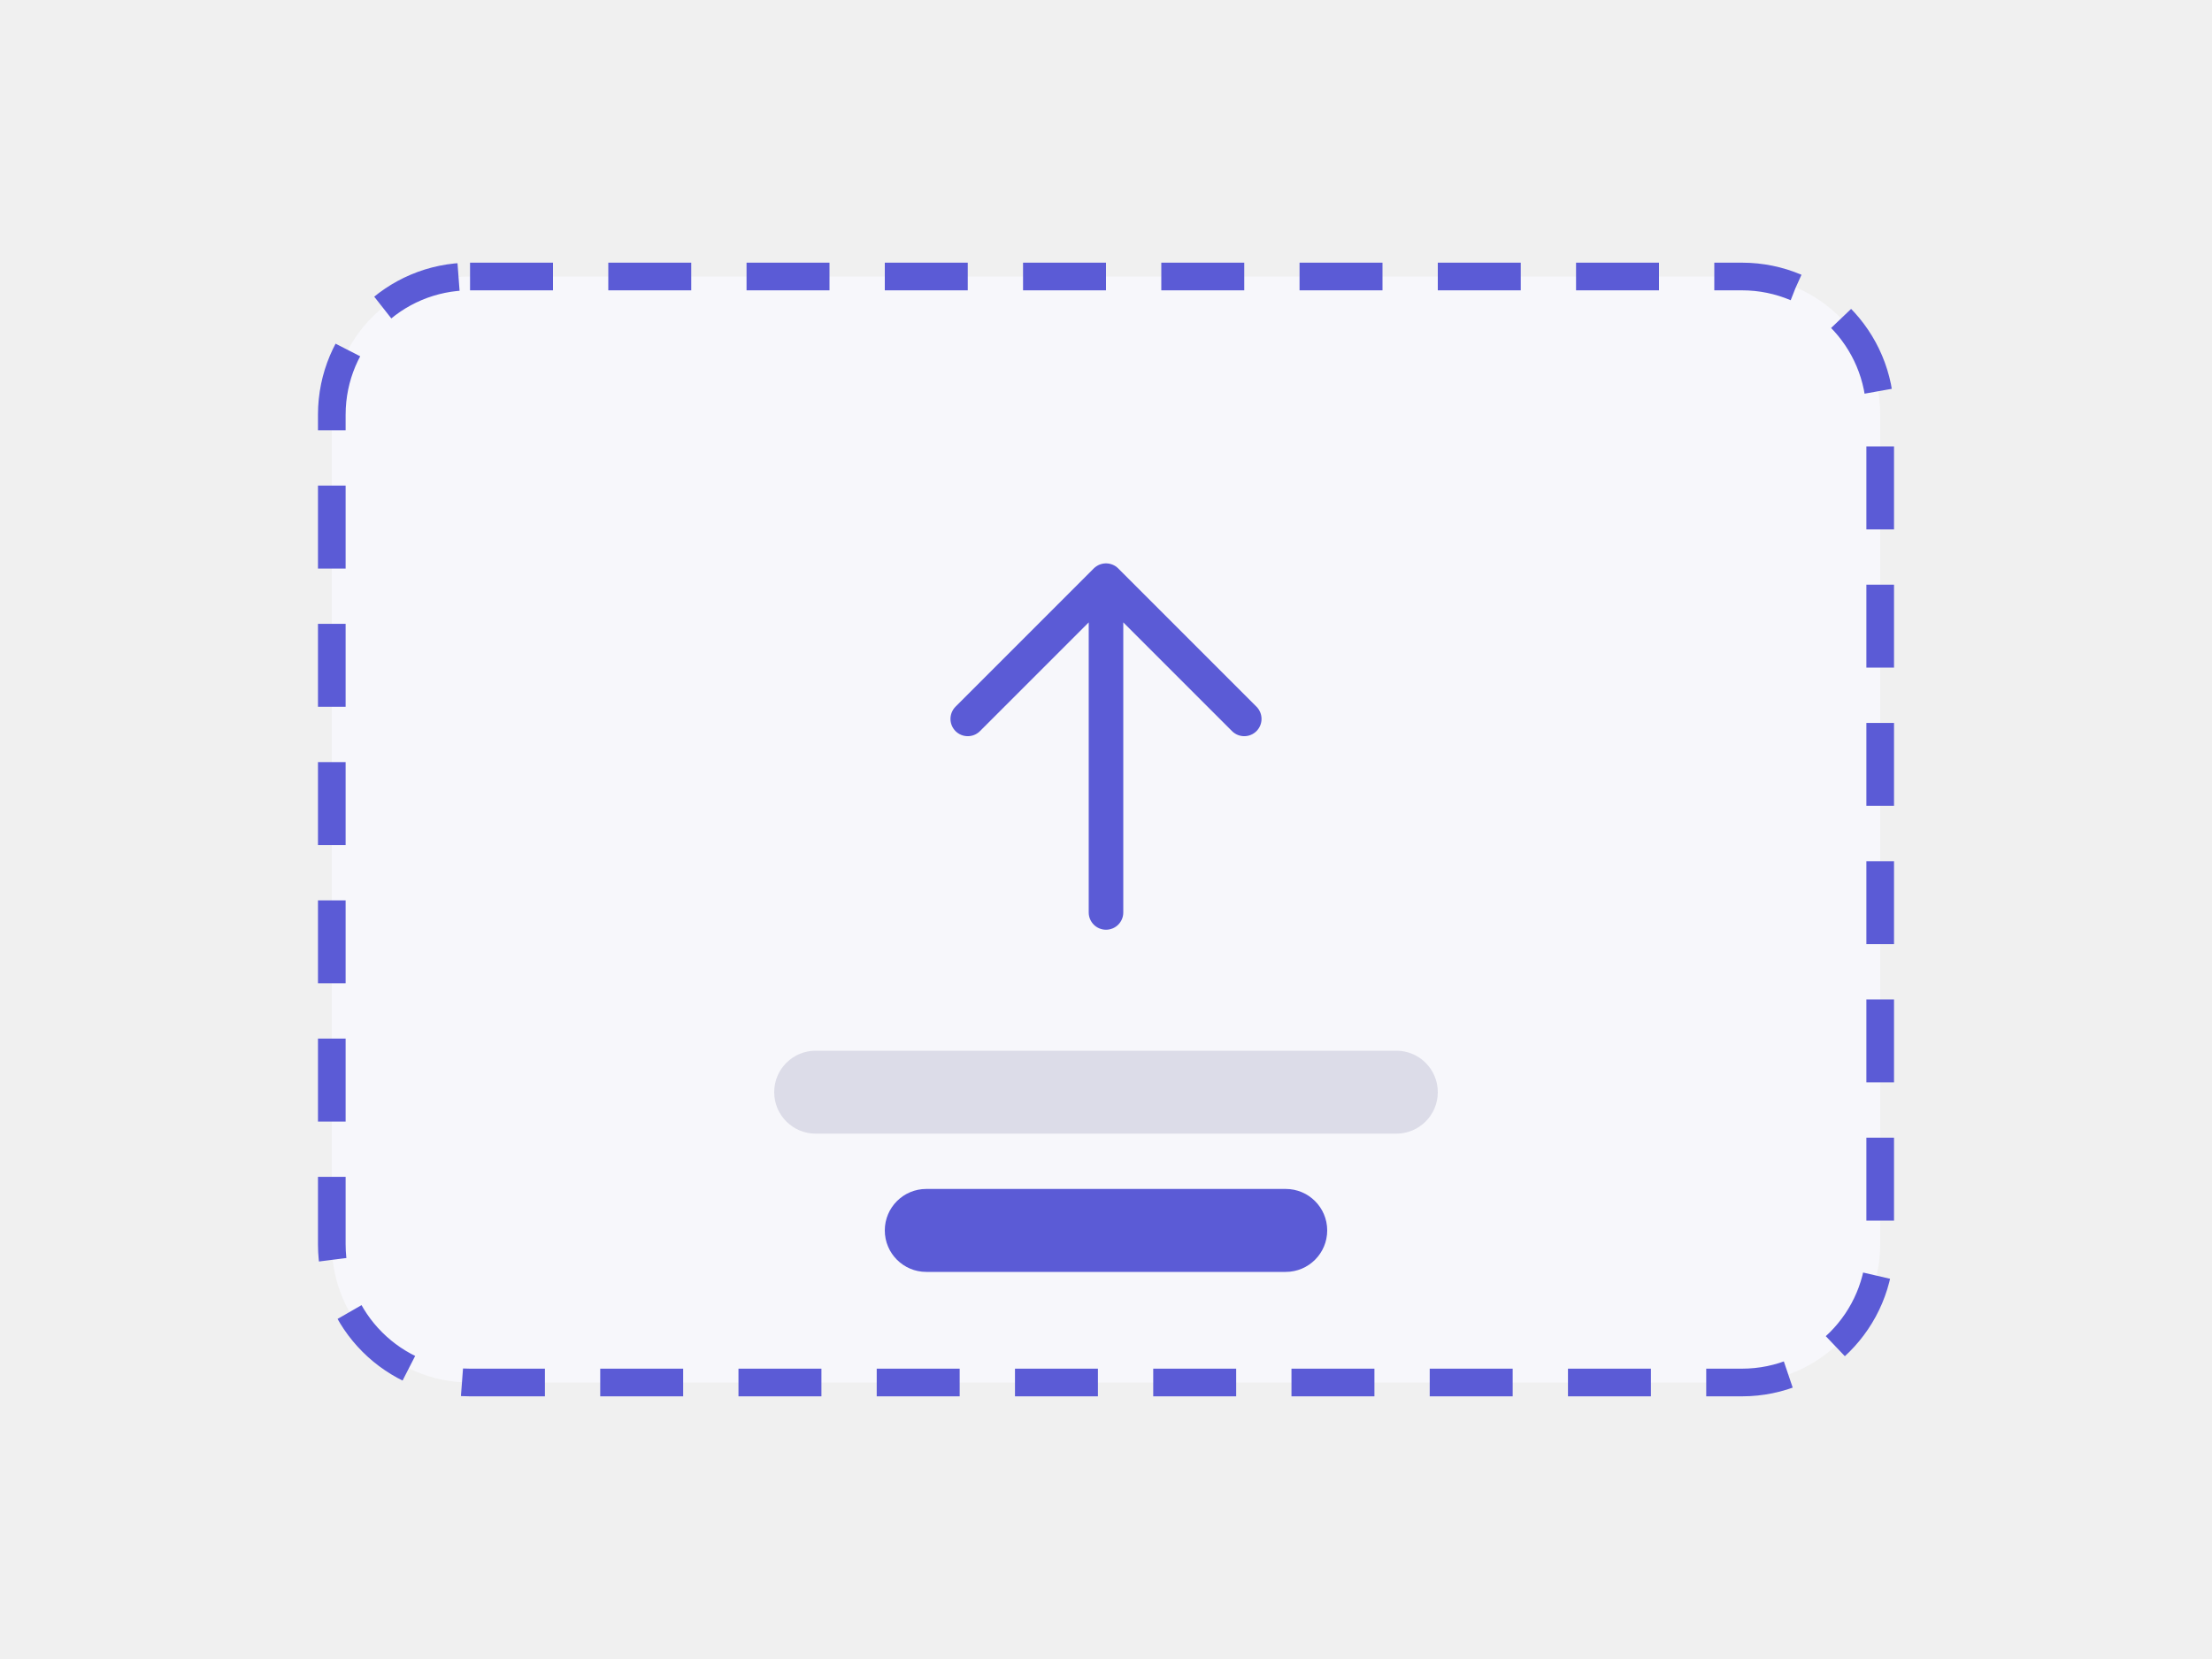
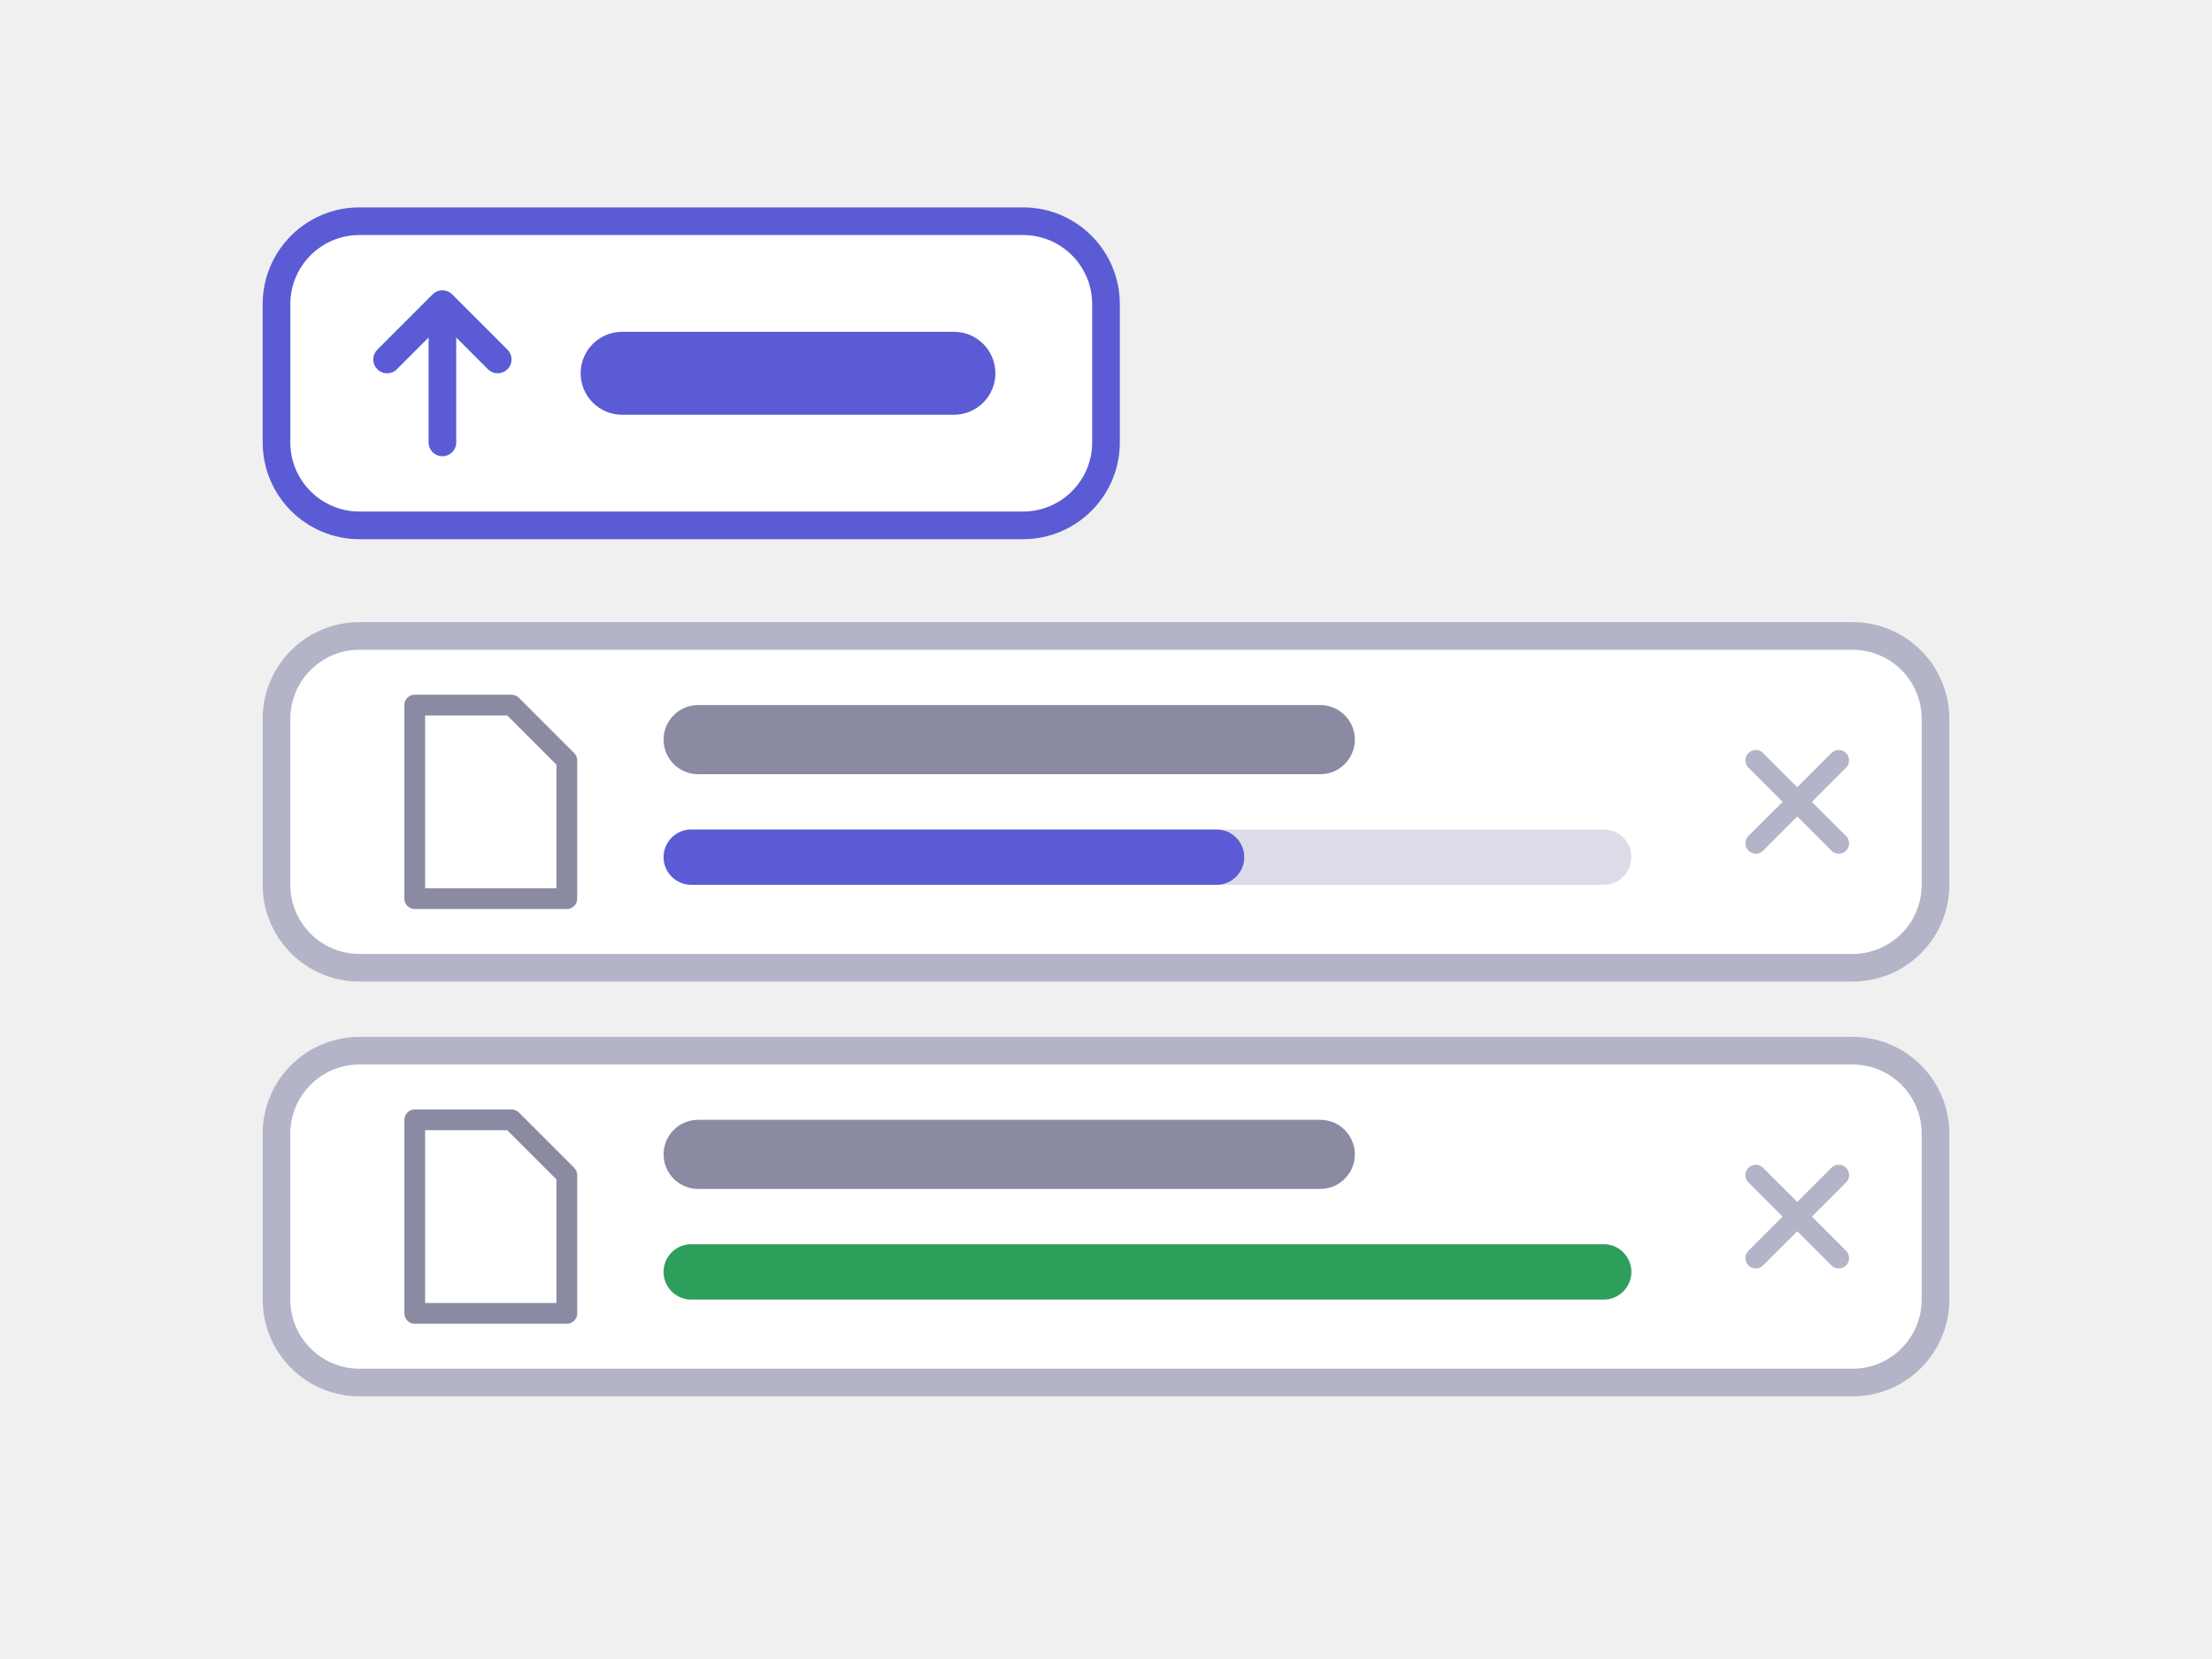
<svg xmlns="http://www.w3.org/2000/svg" viewBox="0 0 160 120" width="160" height="120">
-   <rect x="24" y="20" width="112" height="80" rx="10" fill="#f7f7fb" stroke="#5b5bd6" stroke-width="2" stroke-dasharray="6 4" />
-   <path d="M80 66 v-24 M70 52 l10 -10 l10 10" fill="none" stroke="#5b5bd6" stroke-width="2.5" stroke-linecap="round" stroke-linejoin="round" />
-   <rect x="56" y="76" width="48" height="6" rx="3" fill="#dcdce8" />
-   <rect x="64" y="86" width="32" height="6" rx="3" fill="#5b5bd6" />
+   <rect x="20" y="16" width="60" height="22" rx="6" fill="#ffffff" stroke="#5b5bd6" stroke-width="2" />
+   <path d="M32 32 v-9 M28 26 l4 -4 l4 4" fill="none" stroke="#5b5bd6" stroke-width="2" stroke-linecap="round" stroke-linejoin="round" />
+   <rect x="42" y="24" width="30" height="6" rx="3" fill="#5b5bd6" />
+   <rect x="20" y="46" width="120" height="24" rx="6" fill="#ffffff" stroke="#b4b4c8" stroke-width="2" />
+   <path d="M30 51 h7 l4 4 v10 h-11z" fill="#ffffff" stroke="#8a8aa3" stroke-width="1.5" stroke-linecap="round" stroke-linejoin="round" />
+   <rect x="48" y="51" width="50" height="5" rx="2.5" fill="#8a8aa3" />
+   <rect x="48" y="60" width="70" height="4" rx="2" fill="#dcdce8" />
+   <rect x="48" y="60" width="42" height="4" rx="2" fill="#5b5bd6" />
+   <path d="M127 55 l6 6 M133 55 l-6 6" fill="none" stroke="#b4b4c8" stroke-width="1.5" stroke-linecap="round" stroke-linejoin="round" />
+   <rect x="20" y="76" width="120" height="24" rx="6" fill="#ffffff" stroke="#b4b4c8" stroke-width="2" />
+   <path d="M30 81 h7 l4 4 v10 h-11z" fill="#ffffff" stroke="#8a8aa3" stroke-width="1.5" stroke-linecap="round" stroke-linejoin="round" />
+   <rect x="48" y="81" width="50" height="5" rx="2.5" fill="#8a8aa3" />
+   <rect x="48" y="90" width="70" height="4" rx="2" fill="#dcdce8" />
+   <rect x="48" y="90" width="70" height="4" rx="2" fill="#2e9e5b" />
+   <path d="M127 85 l6 6 M133 85 l-6 6" fill="none" stroke="#b4b4c8" stroke-width="1.5" stroke-linecap="round" stroke-linejoin="round" />
</svg>
